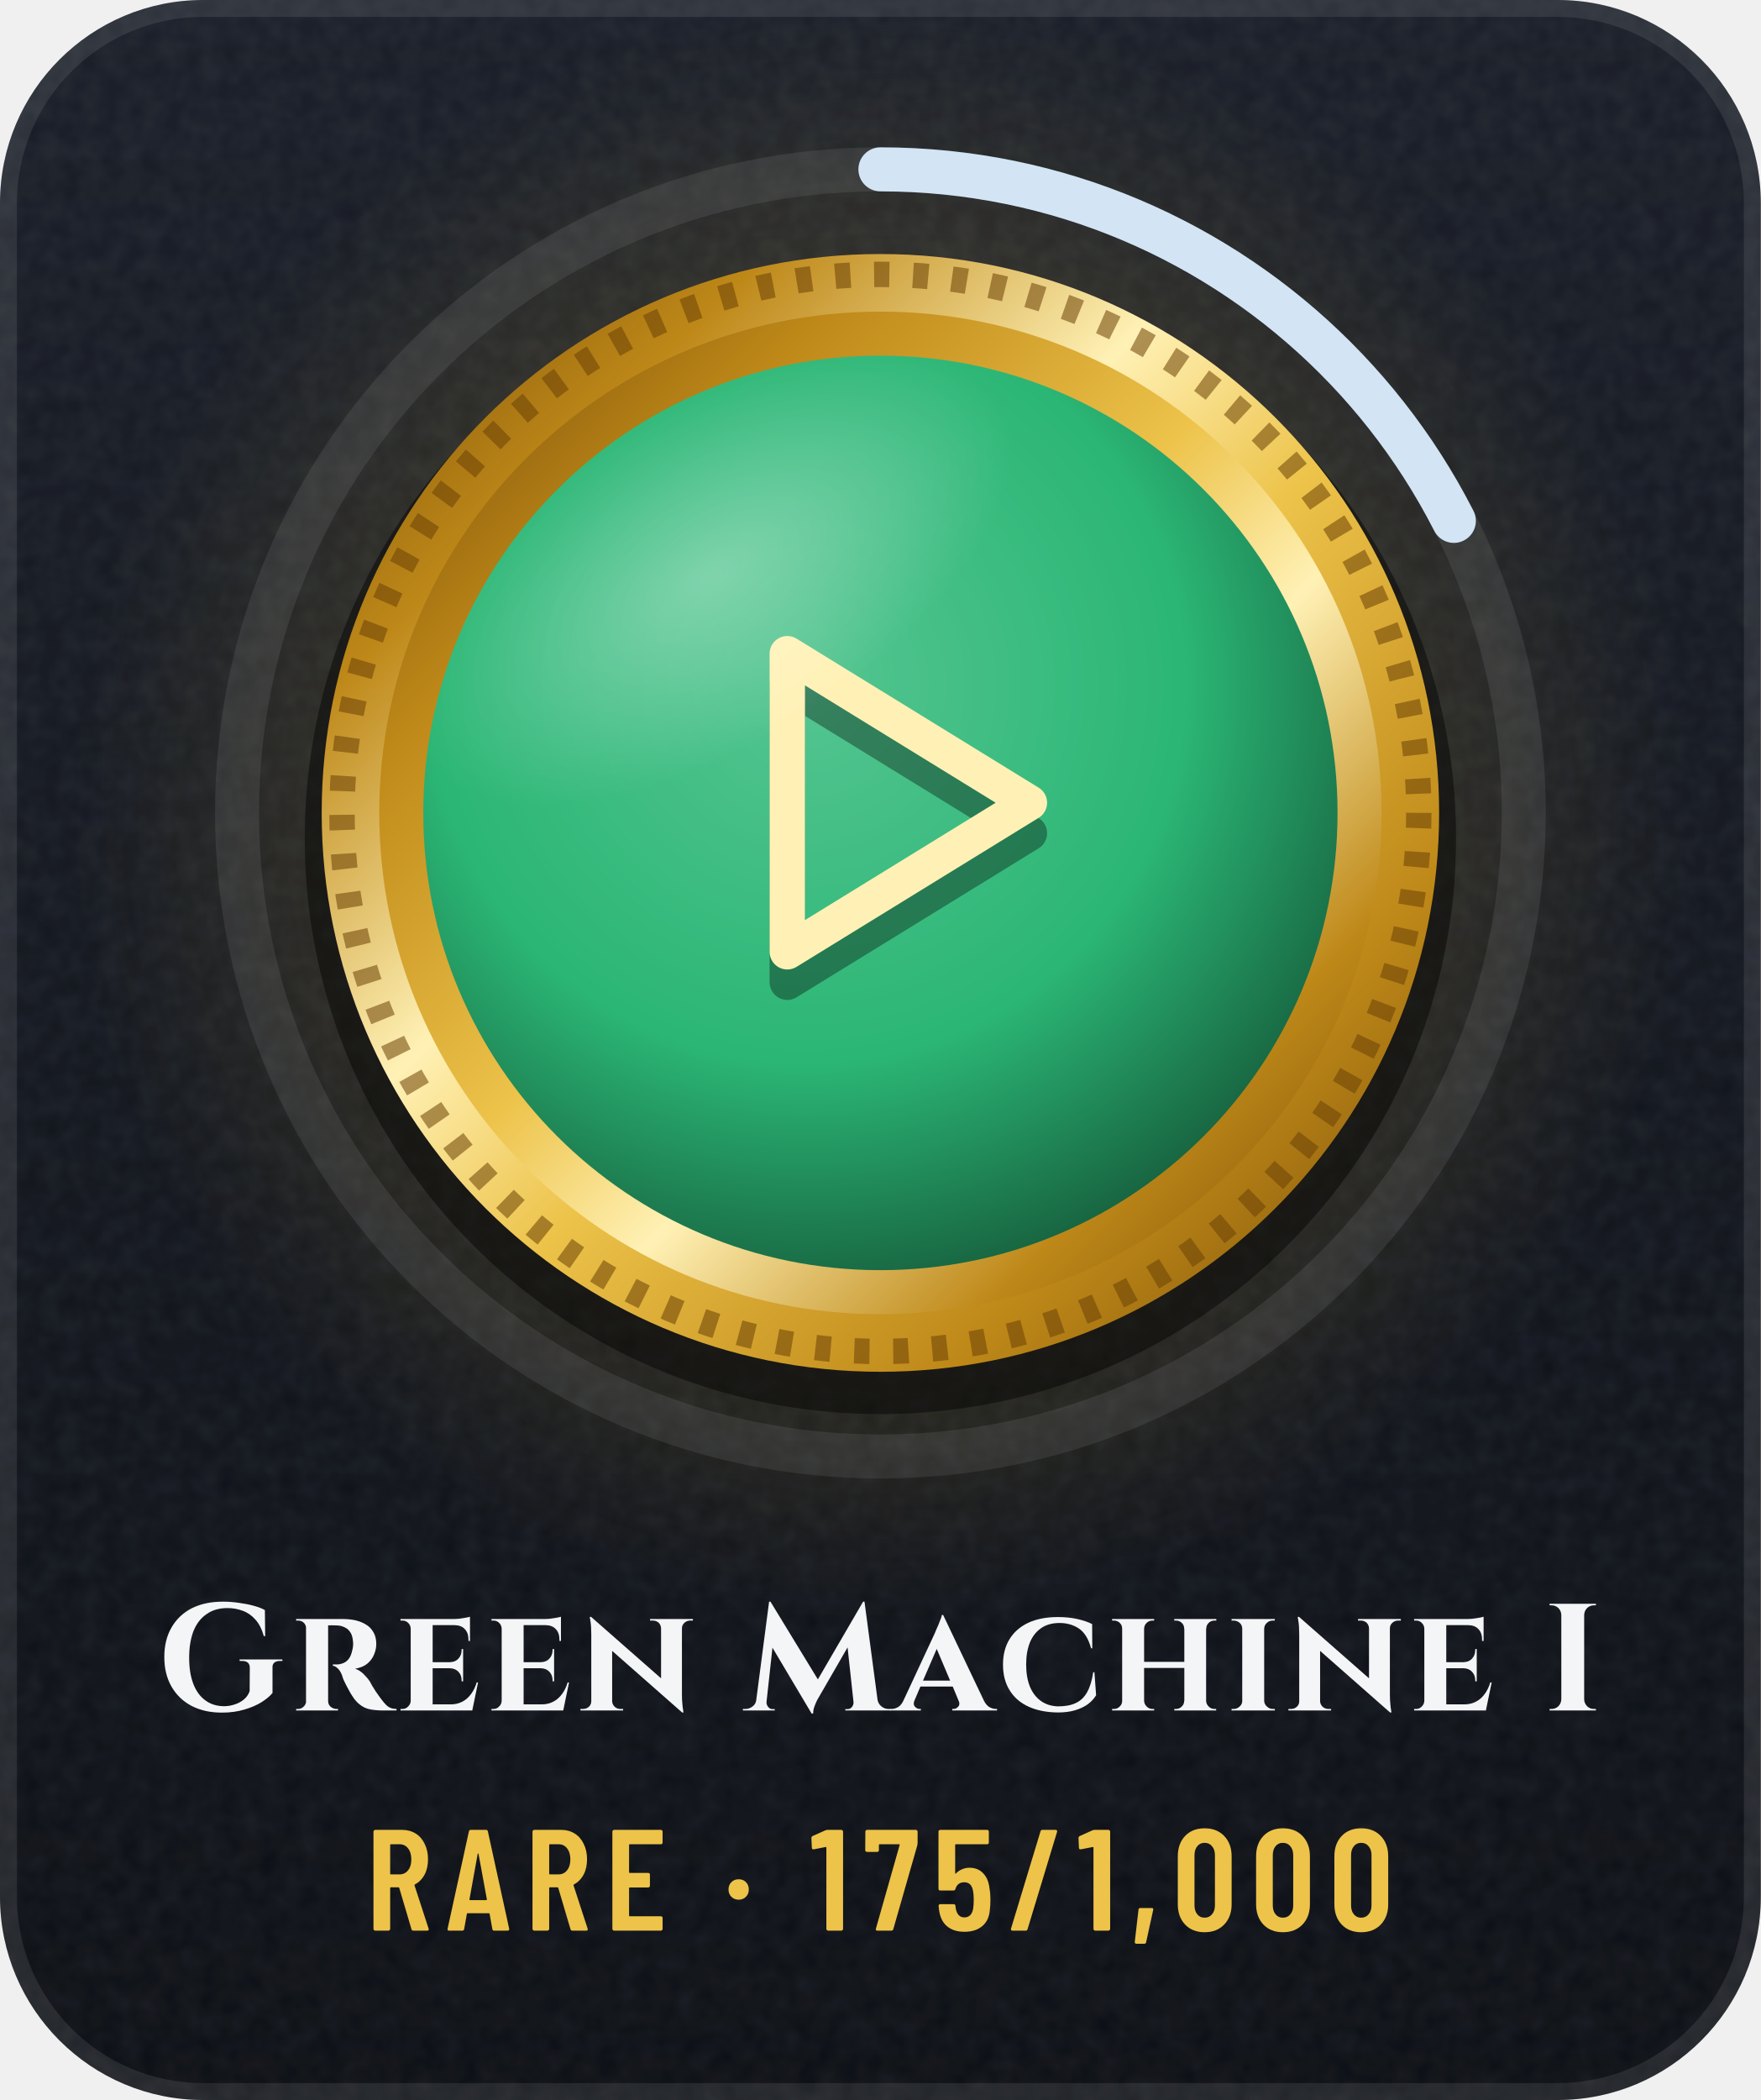
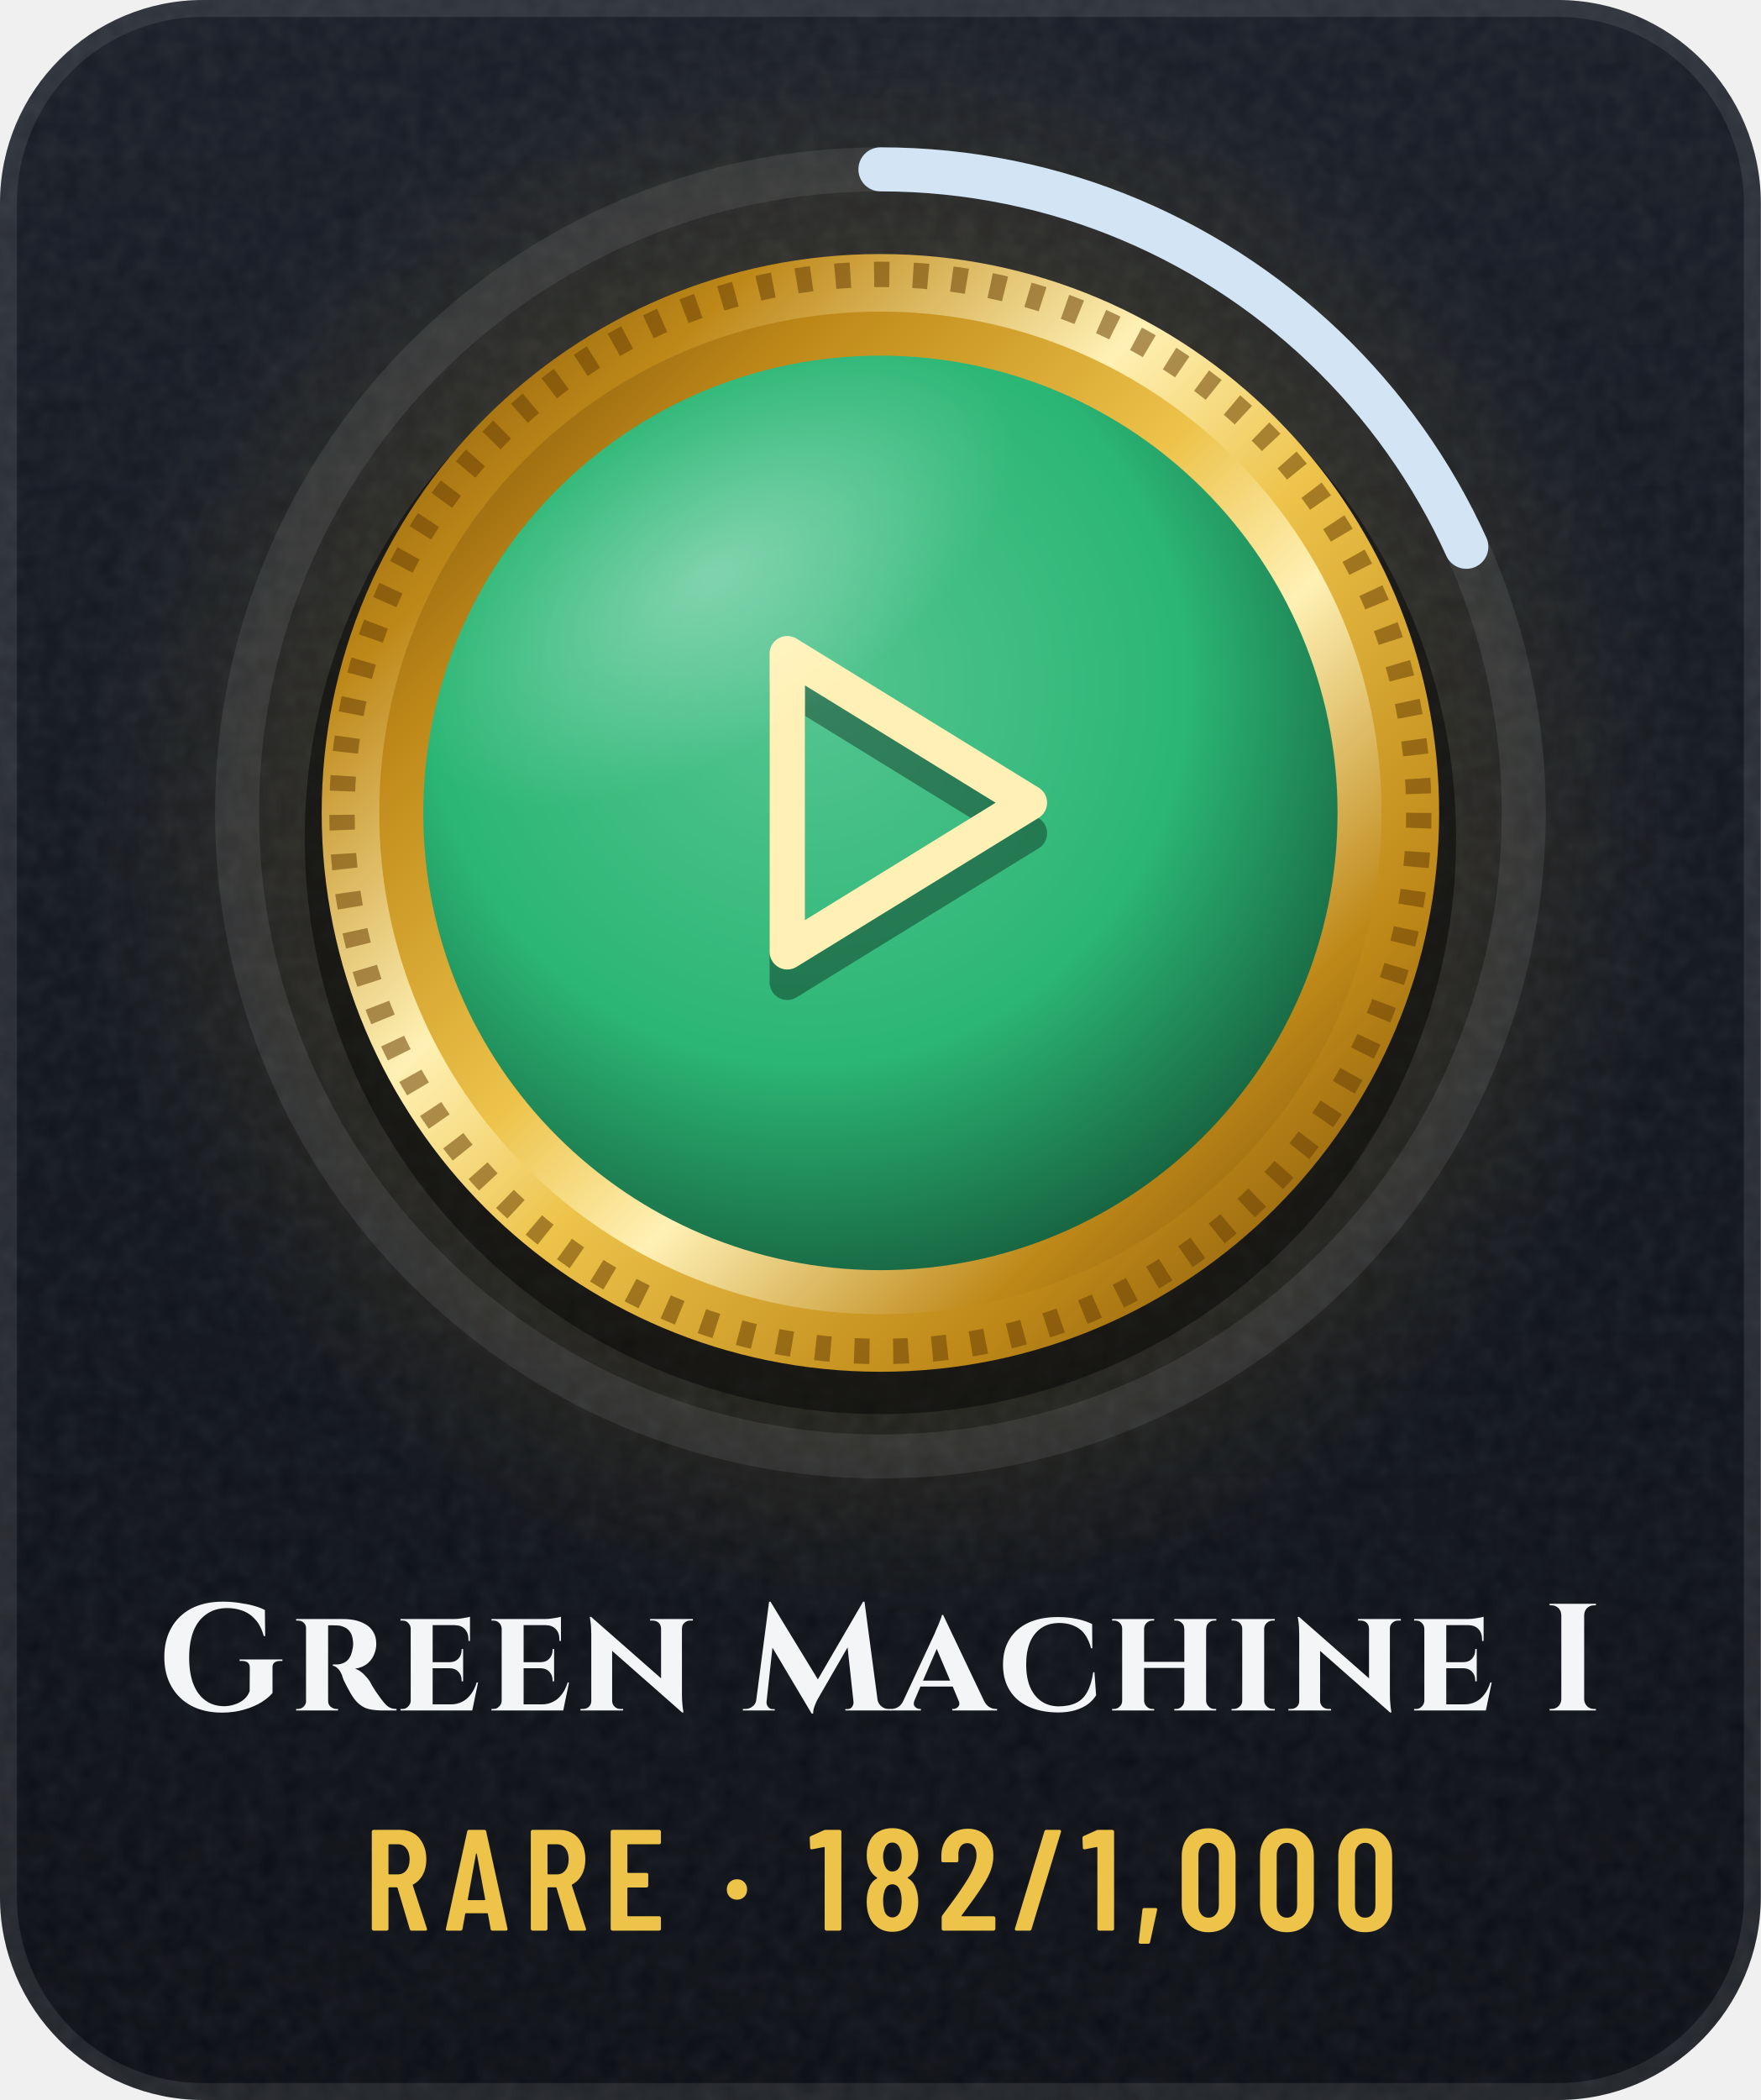
- <svg xmlns="http://www.w3.org/2000/svg" width="104" height="124" viewBox="0 0 104 124" role="img" aria-label="Green Machine I: earned, Rare, 17% to Green Machine II">
+ <svg xmlns="http://www.w3.org/2000/svg" width="104" height="124" viewBox="0 0 104 124" role="img" aria-label="Green Machine I: earned, Rare, 18% to Green Machine II">
  <style>@keyframes tw{0%,100%{opacity:.15;transform:scale(.45)}50%{opacity:1;transform:scale(1)}}.sp{transform-box:fill-box;transform-origin:center;animation:tw 3.4s ease-in-out infinite}@keyframes sh{0%{transform:translateX(-110px)}38%,100%{transform:translateX(200px)}}.sh{animation:sh 6.5s ease-in-out infinite}@keyframes fl{0%,100%{transform:translateY(0)}50%{transform:translateY(-3px)}}.fl{animation:fl 5s ease-in-out infinite}@media (prefers-reduced-motion:reduce){.sp,.fl{animation:none}.sh,.bu{display:none}}</style>
  <defs>
    <linearGradient id="bg" x1="0" y1="0" x2="0" y2="1">
      <stop offset="0" stop-color="#171C26" />
      <stop offset="1" stop-color="#0A0D13" />
    </linearGradient>
    <clipPath id="card">
      <rect width="104" height="124" rx="12" />
    </clipPath>
    <filter id="grain" x="0" y="0" width="100%" height="100%">
      <feTurbulence type="fractalNoise" baseFrequency=".85" numOctaves="2" stitchTiles="stitch" />
      <feColorMatrix values="0 0 0 0 1 0 0 0 0 1 0 0 0 0 1 0 0 0 .07 0" />
    </filter>
    <radialGradient id="glow" cx=".5" cy=".5" r=".5">
      <stop offset="0" stop-color="#EDC34A" stop-opacity="0.34" />
      <stop offset="1" stop-color="#EDC34A" stop-opacity="0" />
    </radialGradient>
    <linearGradient id="mh" x1="0" y1="0" x2="1" y2="0">
      <stop offset="0" stop-color="#6B4306" />
      <stop offset="0.2" stop-color="#BE8818" />
      <stop offset="0.4" stop-color="#FFF1B5" />
      <stop offset="0.54" stop-color="#EDC34A" />
      <stop offset="0.78" stop-color="#BE8818" />
      <stop offset="1" stop-color="#6B4306" />
    </linearGradient>
    <linearGradient id="md" x1="0" y1="0" x2="1" y2="1">
      <stop offset="0" stop-color="#6B4306" />
      <stop offset="0.2" stop-color="#BE8818" />
      <stop offset="0.4" stop-color="#FFF1B5" />
      <stop offset="0.54" stop-color="#EDC34A" />
      <stop offset="0.78" stop-color="#BE8818" />
      <stop offset="1" stop-color="#6B4306" />
    </linearGradient>
    <linearGradient id="mdr" x1="1" y1="1" x2="0" y2="0">
      <stop offset="0" stop-color="#6B4306" />
      <stop offset="0.2" stop-color="#BE8818" />
      <stop offset="0.4" stop-color="#FFF1B5" />
      <stop offset="0.54" stop-color="#EDC34A" />
      <stop offset="0.78" stop-color="#BE8818" />
      <stop offset="1" stop-color="#6B4306" />
    </linearGradient>
    <linearGradient id="dia" x1="0" y1="0" x2="1" y2="0">
      <stop offset="0" stop-color="#6CCBFF" />
      <stop offset=".5" stop-color="#C4B2FF" />
      <stop offset="1" stop-color="#F29BDD" />
    </linearGradient>
    <linearGradient id="pb" x1="0" y1="0" x2="1" y2="0">
      <stop offset="0" stop-color="#8FA6C0" />
      <stop offset="1" stop-color="#FFFFFF" />
    </linearGradient>
    <linearGradient id="shg" x1="0" y1="0" x2="1" y2="0">
      <stop offset="0" stop-color="#FFFFFF" stop-opacity="0" />
      <stop offset=".5" stop-color="#FFFFFF" stop-opacity=".6" />
      <stop offset="1" stop-color="#FFFFFF" stop-opacity="0" />
    </linearGradient>
    <radialGradient id="en" cx=".42" cy=".36" r=".75">
      <stop offset="0" stop-color="#55C591" />
      <stop offset=".55" stop-color="#2BB675" />
      <stop offset="1" stop-color="#11492F" />
    </radialGradient>
    <linearGradient id="ig" gradientUnits="userSpaceOnUse" x1="0" y1="34" x2="0" y2="62">
      <stop offset="0" stop-color="#FFF1B5" />
      <stop offset="1" stop-color="#EDC34A" />
    </linearGradient>
    <radialGradient id="gl" cx=".5" cy=".5" r=".5">
      <stop offset="0" stop-color="#FFFFFF" stop-opacity=".45" />
      <stop offset="1" stop-color="#FFFFFF" stop-opacity="0" />
    </radialGradient>
    <clipPath id="fc">
      <circle cx="52" cy="48" r="27" />
    </clipPath>
  </defs>
  <g clip-path="url(#card)">
    <rect width="104" height="124" fill="url(#bg)" />
    <rect width="104" height="124" filter="url(#grain)" />
  </g>
  <rect x=".5" y=".5" width="103" height="123" rx="11.5" fill="none" stroke="#FFFFFF" stroke-opacity=".09" />
  <circle cx="52" cy="48" r="48" fill="url(#glow)" />
  <circle cx="52" cy="48" r="38" fill="none" stroke="#FFFFFF" stroke-opacity=".08" stroke-width="2.6" />
-   <circle cx="52" cy="48" r="38" fill="none" stroke="#D3E4F4" stroke-width="2.6" stroke-linecap="round" stroke-dasharray="41.8 238.8" transform="rotate(-90 52 48)" />
+   <circle cx="52" cy="48" r="38" fill="none" stroke="#D3E4F4" stroke-width="2.6" stroke-linecap="round" stroke-dasharray="43.5 238.8" transform="rotate(-90 52 48)" />
  <circle cx="52" cy="49.5" r="34" fill="#000000" fill-opacity=".45" />
  <circle cx="52" cy="48" r="33" fill="url(#md)" />
  <circle cx="52" cy="48" r="31.8" fill="none" stroke="#6B4306" stroke-opacity=".55" stroke-width="1.5" stroke-dasharray=".9 1.4" />
  <circle cx="52" cy="48" r="29.6" fill="url(#mdr)" />
  <circle cx="52" cy="48" r="27" fill="url(#en)" />
  <g transform="translate(38.8 36) scale(1.1)" fill="none" stroke="#000000" stroke-width="1.9" stroke-linecap="round" stroke-linejoin="round" stroke-opacity=".35">
    <path d="M7 4l13 8-13 8z" />
  </g>
  <g transform="translate(38.8 34.2) scale(1.1)" fill="none" stroke="url(#ig)" stroke-width="1.9" stroke-linecap="round" stroke-linejoin="round">
    <path d="M7 4l13 8-13 8z" />
  </g>
  <g clip-path="url(#fc)">
    <ellipse cx="42" cy="34" rx="20" ry="10" transform="rotate(-32 42 34)" fill="url(#gl)" opacity=".7" />
    <g transform="skewX(-18)">
      <rect class="sh" x="10" y="10" width="12" height="80" fill="url(#shg)" opacity=".6" />
    </g>
  </g>
  <g transform="translate(9.3 101) scale(0.009 -0.009)" fill="#F3F5F7">
    <use href="#s71" x="0" />
    <use href="#s114" x="869" />
    <use href="#s101" x="1561" />
    <use href="#s101" x="2158" />
    <use href="#s110" x="2755" />
    <use href="#s77" x="3851" />
    <use href="#s97" x="4837" />
    <use href="#s99" x="5515" />
    <use href="#s104" x="6231" />
    <use href="#s105" x="7015" />
    <use href="#s110" x="7401" />
    <use href="#s101" x="8213" />
    <use href="#s73" x="9094" />
  </g>
-   <g transform="translate(21.6 114) scale(0.0085 -0.0085)" fill="#EDC34A">
+   <g transform="translate(21.5 114) scale(0.0085 -0.0085)" fill="#EDC34A">
    <use href="#m82" x="0" />
    <use href="#m65" x="555" />
    <use href="#m82" x="1105" />
    <use href="#m69" x="1660" />
    <use href="#m183" x="2484" />
    <use href="#m49" x="3087" />
-     <use href="#m55" x="3455" />
-     <use href="#m53" x="3941" />
-     <use href="#m47" x="4463" />
-     <use href="#m49" x="4943" />
-     <use href="#m44" x="5311" />
-     <use href="#m48" x="5605" />
-     <use href="#m48" x="6149" />
-     <use href="#m48" x="6693" />
+     <use href="#m56" x="3455" />
+     <use href="#m50" x="3983" />
+     <use href="#m47" x="4502" />
+     <use href="#m49" x="4982" />
+     <use href="#m44" x="5350" />
+     <use href="#m48" x="5644" />
+     <use href="#m48" x="6188" />
+     <use href="#m48" x="6732" />
  </g>
  <defs>
    <path id="m44" d="M33 -78 59 146Q60 157 71 157H151Q164 157 161 144L112 -80Q110 -91 99 -91H45Q39 -91 36 -88Q32 -84 33 -78Z" />
    <path id="m47" d="M21 14 226 690Q229 700 239 700H331Q337 700 340 696Q343 692 341 686L136 10Q133 0 123 0H31Q25 0 22 4Q19 8 21 14Z" />
    <path id="m48" d="M38 183V517Q38 604 89 658Q140 711 224 711Q309 711 360 658Q412 604 412 517V183Q412 96 360 42Q309 -11 224 -11Q140 -11 89 42Q38 96 38 183ZM296 176V524Q296 563 276 586Q257 610 224 610Q192 610 173 586Q154 563 154 524V176Q154 137 173 114Q192 90 224 90Q257 90 276 114Q296 137 296 176Z" />
    <path id="m49" d="M122 700H218Q223 700 226 696Q230 693 230 688V12Q230 7 226 4Q223 0 218 0H126Q121 0 118 4Q114 7 114 12V576Q114 578 112 580Q111 582 109 581L27 565H24Q13 565 13 576L10 643Q10 653 18 657L107 697Q114 700 122 700Z" />
-     <path id="m53" d="M400 216Q400 175 396 146Q391 72 344 32Q297 -8 219 -8Q145 -8 99 30Q53 68 43 144L40 172Q40 184 52 184H144Q156 184 157 172Q157 166 159 154Q171 92 219 92Q244 92 260 108Q275 124 280 153Q284 178 284 217Q284 254 278 281Q273 307 258 322Q242 336 219 336Q171 336 157 290Q154 279 144 279H51Q46 279 42 282Q39 286 39 291V688Q39 693 42 696Q46 700 51 700H377Q382 700 386 696Q389 693 389 688V612Q389 607 386 604Q382 600 377 600H160Q155 600 155 595V400Q155 397 157 396Q159 396 161 398Q178 416 202 426Q227 437 254 437Q314 437 350 398Q387 360 394 290Q400 259 400 216Z" />
-     <path id="m55" d="M90 13 255 594Q257 600 251 600H116Q111 600 111 595V559Q111 554 108 550Q104 547 99 547H28Q23 547 20 550Q16 554 16 559L17 688Q17 693 20 696Q24 700 29 700H368Q373 700 376 696Q380 693 380 688V607Q380 603 378 593L211 10Q208 0 197 0H100Q87 0 90 13Z" />
+     <path id="m50" d="M173 100H392Q397 100 400 96Q404 93 404 88V12Q404 7 400 4Q397 0 392 0H43Q38 0 34 4Q31 7 31 12V92Q31 101 36 107L75 160Q114 212 152 266Q189 320 215 363Q273 459 273 522Q273 562 256 585Q238 608 209 608Q180 608 163 586Q146 563 147 526V487Q147 482 144 478Q140 475 135 475H41Q36 475 32 478Q29 482 29 487V530Q33 610 84 659Q134 708 214 708Q293 708 342 656Q390 605 390 521Q390 471 373 422Q356 373 319 317Q294 277 260 229Q225 181 214 166Q184 126 170 106Q168 104 169 102Q170 100 173 100Z" />
+     <path id="m56" d="M325 364Q358 345 375 306Q396 259 396 200Q396 147 380 107Q360 53 318 22Q275 -8 216 -8Q158 -8 116 22Q73 52 53 106Q38 148 38 200Q38 259 56 301Q71 341 109 363Q113 366 109 369Q76 390 58 427Q38 470 38 523Q38 581 58 620Q78 664 120 688Q161 712 216 712Q270 712 312 688Q353 665 374 621Q396 579 396 523Q396 471 376 429Q358 392 325 371Q319 367 325 364ZM159 559Q152 541 152 513Q152 483 162 456Q169 435 183 423Q197 411 216 411Q237 411 252 424Q266 436 273 459Q281 483 281 513Q281 547 271 568Q264 589 250 600Q236 612 216 612Q198 612 184 602Q171 591 164 573ZM281 206Q281 244 272 271Q266 295 252 308Q237 322 216 322Q195 322 180 308Q166 294 160 268Q152 242 152 208Q152 177 158 151Q163 123 178 108Q194 92 216 92Q239 92 255 108Q271 124 276 153Q281 180 281 206Z" />
    <path id="m65" d="M325 11 306 116Q306 121 300 121H154Q148 121 148 116L129 11Q128 0 116 0H25Q11 0 14 13L162 689Q164 700 175 700H281Q292 700 294 689L442 13V9Q442 0 431 0H338Q326 0 325 11ZM171 212H282Q288 212 287 217L229 533Q228 536 226 536Q224 536 223 533L166 217Q165 212 171 212Z" />
    <path id="m69" d="M391 600H175Q170 600 170 595V406Q170 401 175 401H303Q308 401 312 398Q315 394 315 389V312Q315 307 312 304Q308 300 303 300H175Q170 300 170 295V105Q170 100 175 100H391Q396 100 400 96Q403 93 403 88V12Q403 7 400 4Q396 0 391 0H66Q61 0 58 4Q54 7 54 12V688Q54 693 58 696Q61 700 66 700H391Q396 700 400 696Q403 693 403 688V612Q403 607 400 604Q396 600 391 600Z" />
    <path id="m82" d="M318 10 233 297Q231 301 228 301H175Q170 301 170 296V12Q170 7 166 4Q163 0 158 0H66Q61 0 58 4Q54 7 54 12V688Q54 693 58 696Q61 700 66 700H254Q307 700 348 674Q388 649 410 602Q433 556 433 496Q433 434 409 389Q385 344 342 321Q338 320 339 315L437 14Q438 12 438 9Q438 0 427 0H331Q321 0 318 10ZM170 595V396Q170 391 175 391H236Q272 391 294 419Q317 447 317 495Q317 543 294 572Q272 600 236 600H175Q170 600 170 595Z" />
    <path id="m183" d="M37 286Q37 317 57 337Q77 357 108 357Q139 357 158 337Q178 317 178 286Q178 255 158 235Q138 215 108 215Q77 215 57 235Q37 255 37 286Z" />
    <path id="s71" d="M755 280V115Q731 85 684 55Q636 25 570 6Q504 -14 423 -14Q309 -14 224 30Q139 75 92 157Q45 239 45 351Q45 463 92 544Q138 625 224 670Q311 714 429 714Q484 714 536 706Q588 699 632 687Q676 675 705 659L707 488H698Q679 556 643 596Q607 637 560 654Q512 672 459 672Q378 672 322 632Q265 593 236 520Q208 447 208 345Q208 249 234 178Q261 106 312 68Q363 29 436 28Q473 28 508 40Q542 51 568 73Q594 95 605 127L606 280Q606 325 555 325H539V335H820V325H805Q775 325 763 310Q754 299 755 280Z" />
    <path id="s73" d="M119 73V627Q118 653 100 672Q81 690 55 690H42V700H346V690H333Q307 690 288 672Q270 653 269 627V73Q270 47 288 28Q307 10 333 10H346V0H42V10H55Q81 10 100 28Q118 47 119 73Z" />
    <path id="s77" d="M780 714H789L875 68Q881 42 900 27Q921 10 947 10H963V0H663V9H678Q695 9 706 22Q717 36 717 52V55L678 414L491 90L481 73Q471 55 462 30Q452 5 452 -20H442L185 412L146 55V52Q146 36 158 22Q169 9 185 9H200V0H-9V10H7Q34 10 55 27Q73 40 78 64L163 714H172L483 204Z" />
    <path id="s97" d="M319 627 586 66Q601 35 623 22Q645 10 665 10H673V0H379V10H387Q404 10 418 25Q429 36 424 56L382 157H170L130 63Q121 38 134 25Q148 10 165 10H173V0H-27V10H-19Q1 10 23 22Q45 35 59 66L264 506Q266 512 273 528Q280 543 288 562Q296 582 303 600Q310 617 311 627ZM187 196H365L277 404Z" />
    <path id="s99" d="M634 251 645 100Q626 68 592 42Q558 17 509 2Q460 -13 395 -13Q283 -12 202 25Q121 62 78 132Q34 201 34 301Q34 399 77 468Q120 538 201 576Q282 613 395 613Q463 613 522 600Q580 587 619 567L620 408H612Q587 500 533 537Q479 574 405 574Q332 574 284 540Q235 506 210 445Q186 384 186 302Q186 219 210 158Q235 97 282 63Q329 29 395 27Q466 27 512 49Q559 71 586 120Q614 169 626 251Z" />
    <path id="s101" d="M543 184 505 0H34V10H47Q69 10 84 26Q100 41 101 63V537Q100 560 84 575Q69 590 47 590H34V600H385Q414 600 446 606Q478 611 490 615V456H480V465Q480 509 456 534Q433 559 389 560H245V317H359Q394 318 414 340Q435 363 435 396V403H445V191H435V199Q435 232 414 254Q394 276 359 277H245V40H363Q406 40 440 58Q473 75 497 108Q521 140 534 184Z" />
    <path id="s104" d="M100 63V537Q100 560 84 575Q68 590 46 590H34V600H310V590H299Q277 590 261 575Q245 560 244 537V319H508V537H507Q507 560 491 575Q475 590 453 590H442V600H718V590H706Q683 590 668 575Q652 560 652 537H651V63Q652 41 668 26Q683 10 706 10H717V0H442V10H453Q475 10 491 26Q507 41 507 63H508V279H244V63Q245 41 261 26Q277 10 299 10H310V0H34V10H46Q68 10 84 26Q100 41 100 63Z" />
    <path id="s105" d="M104 63V537Q104 560 87 575Q70 590 46 590H34V600H318L317 590H306Q282 590 266 575Q249 560 248 537V63Q249 41 266 26Q282 10 306 10H318V0H34V10H47Q70 10 87 26Q104 41 104 63Z" />
    <path id="s110" d="M91 614 550 211V539Q549 561 534 576Q518 590 495 590H478V600H759V590H742Q720 590 704 576Q687 561 687 539V104Q687 69 690 42Q692 16 695 2L697 -13H688L229 391V61Q230 39 246 24Q262 10 284 10H301V0H21V10H37Q60 10 76 24Q92 39 92 61V500Q92 551 87 583L82 614Z" />
    <path id="s114" d="M106 0H41V10H53Q75 10 91 26Q103 38 106 54V547Q103 564 91 576Q75 590 54 590H41V600H349Q390 600 429 592Q468 583 499 564Q530 546 548 514Q567 483 567 436Q567 401 552 366Q538 332 508 307Q477 282 428 274Q457 265 484 239Q510 213 525 190Q529 182 539 164Q549 147 564 124Q580 102 597 78Q617 51 632 36Q647 22 663 16Q679 10 700 10V0H616Q562 0 524 8Q487 16 460 38Q432 59 409 96Q400 109 390 128Q380 146 370 165Q360 184 352 202Q345 220 342 232Q329 264 312 278Q296 293 282 293V302H307Q328 302 348 310Q369 317 386 338Q403 360 411 402Q413 408 414 419Q416 430 415 444Q413 481 402 504Q390 526 373 538Q356 549 338 554Q321 558 308 558Q289 559 274 559Q259 558 251 559V63Q251 38 268 24Q286 10 306 10H316V0Z" />
  </defs>
</svg>
